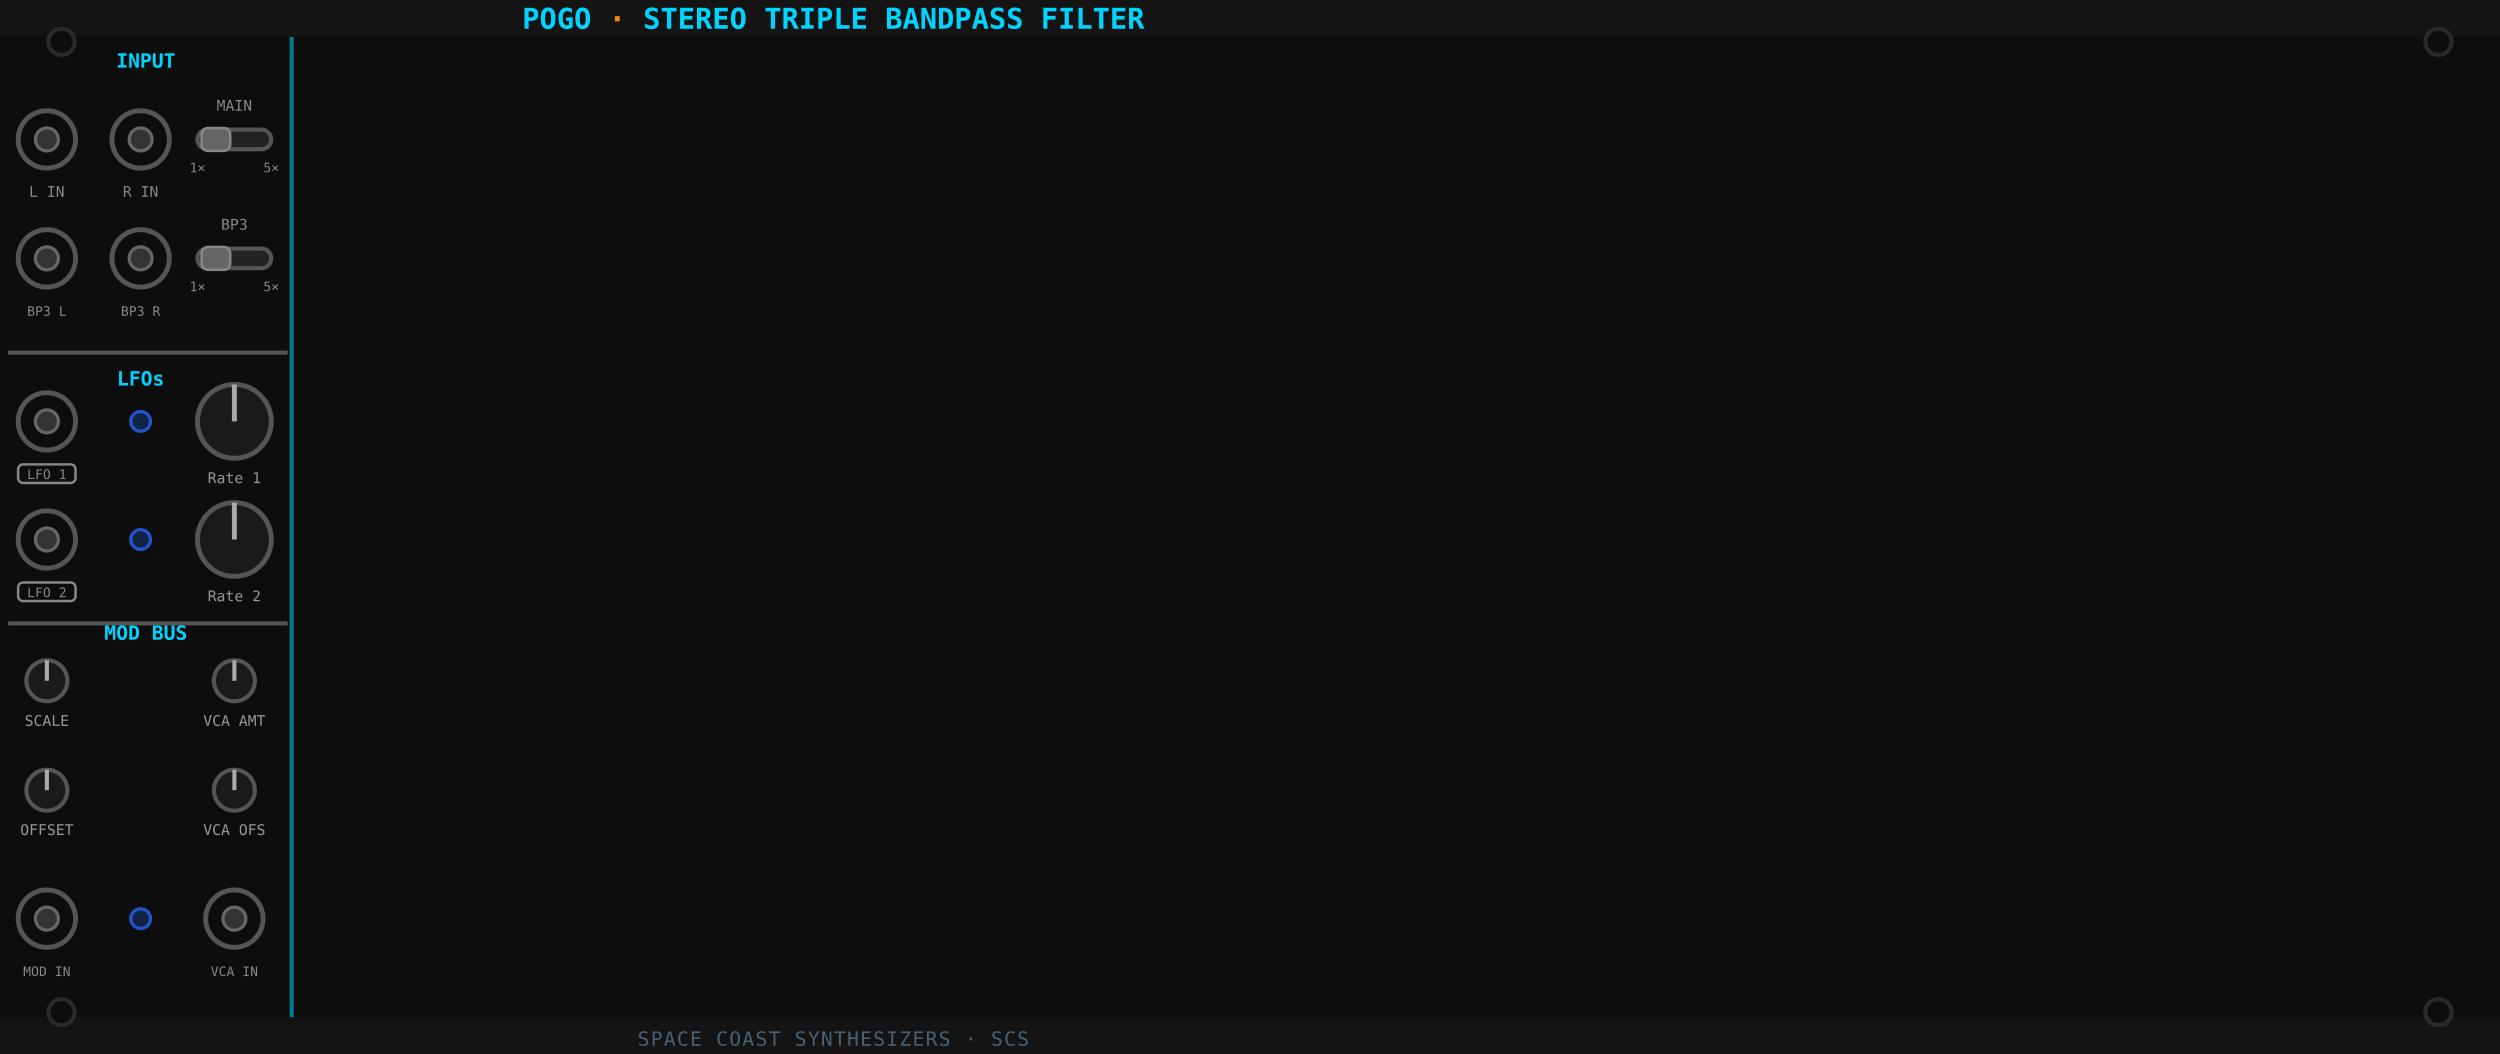
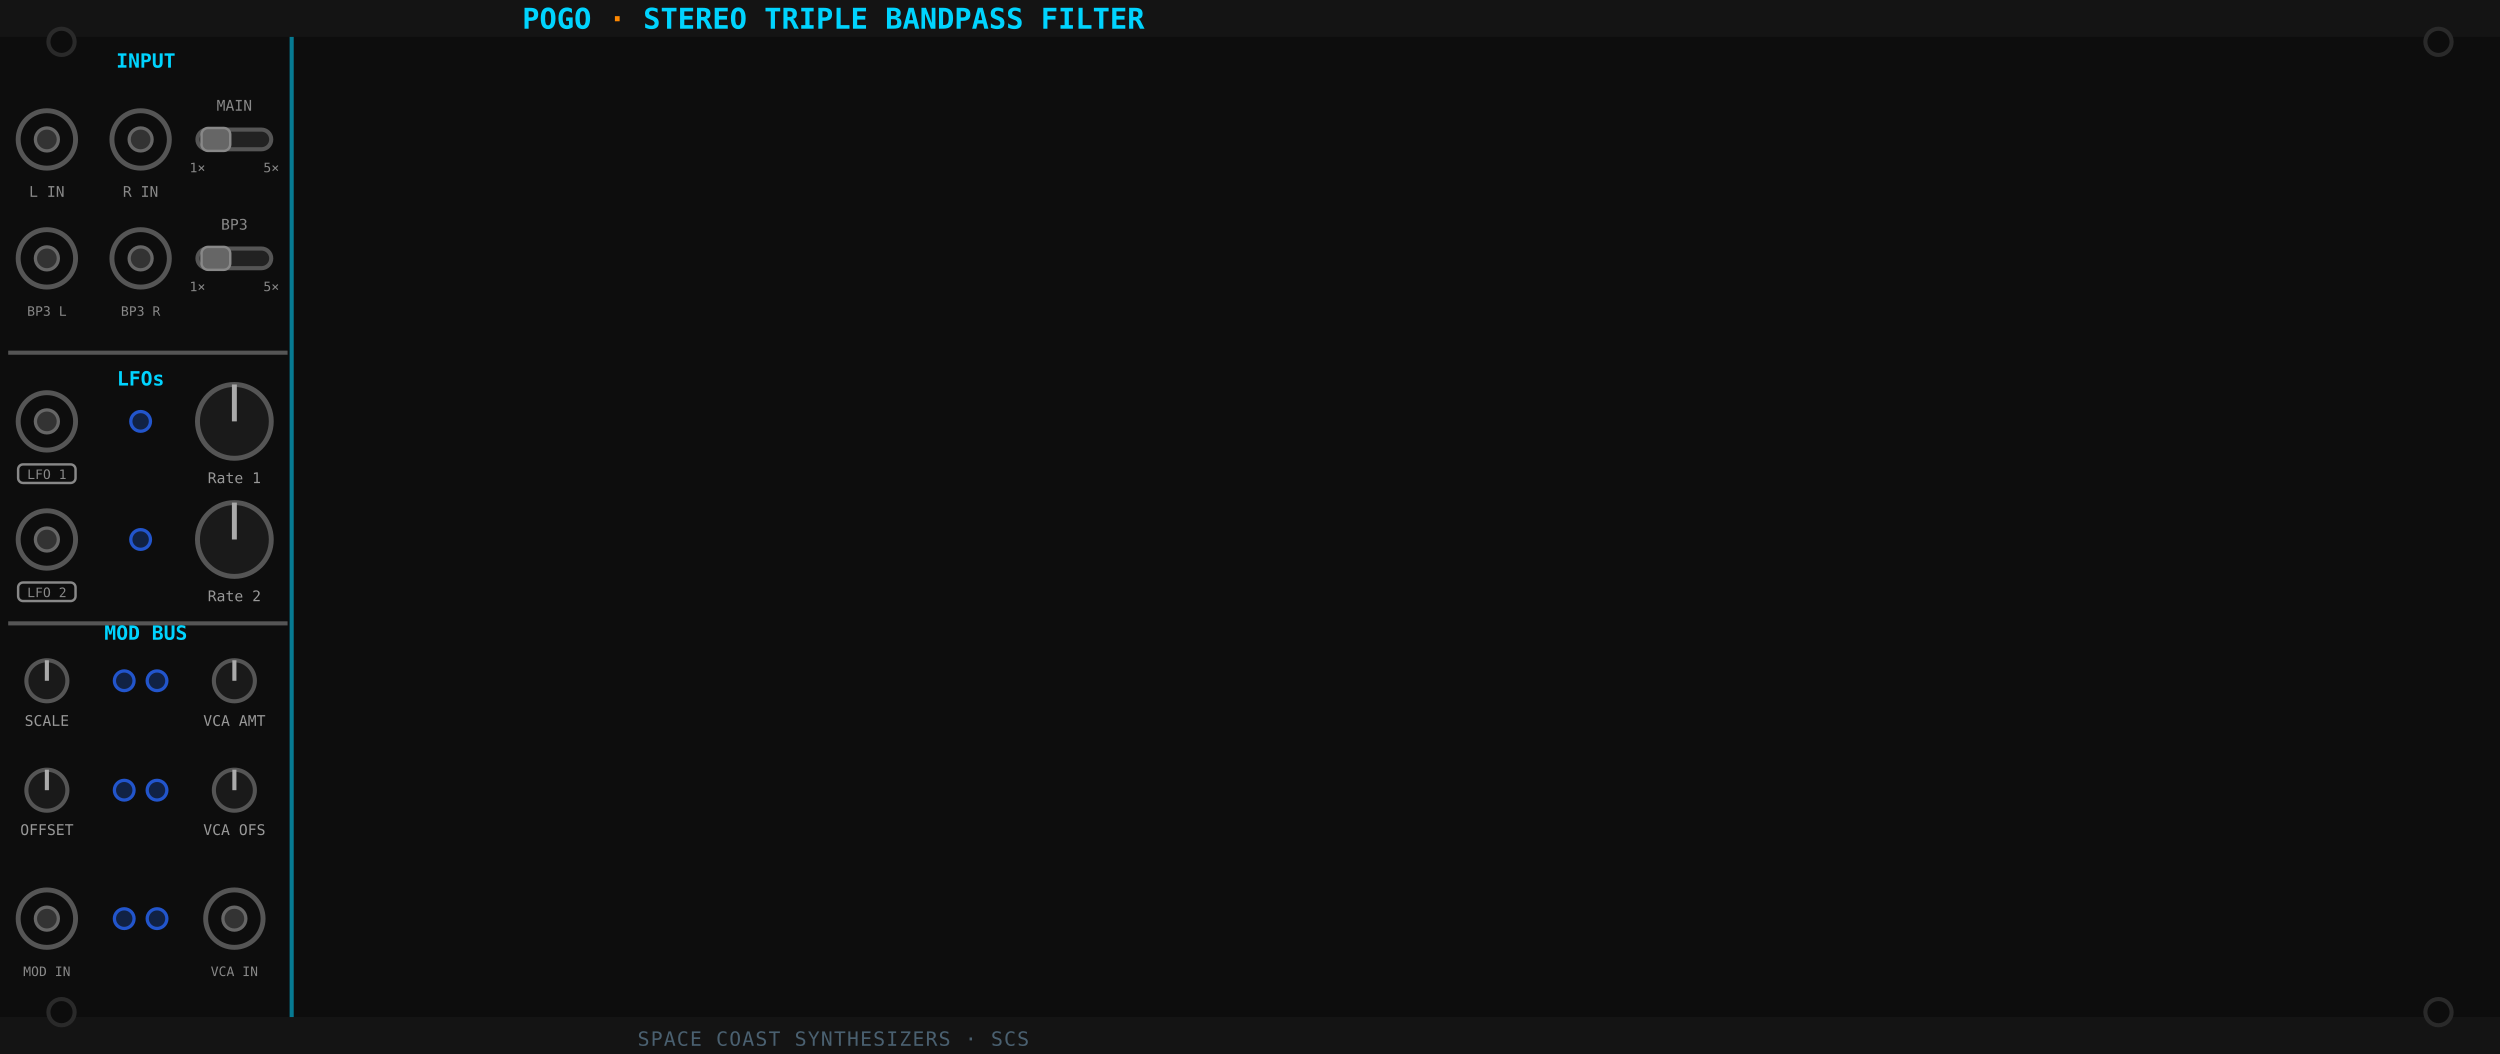
<svg xmlns="http://www.w3.org/2000/svg" width="304.8mm" height="128.5mm" viewBox="0 0 304.80 128.5">
  <rect x="0" y="0" width="304.8" height="128.5" fill="#0d0d0d" />
  <rect x="0" y="0" width="304.8" height="4.5" fill="#141414" />
  <rect x="0" y="124.0" width="304.8" height="4.5" fill="#141414" />
  <circle cx="7.5" cy="5.1" r="1.6" fill="#0d0d0d" stroke="#2a2a2a" stroke-width="0.5" />
  <circle cx="297.3" cy="5.1" r="1.6" fill="#0d0d0d" stroke="#2a2a2a" stroke-width="0.5" />
  <circle cx="7.5" cy="123.4" r="1.6" fill="#0d0d0d" stroke="#2a2a2a" stroke-width="0.5" />
  <circle cx="297.3" cy="123.4" r="1.6" fill="#0d0d0d" stroke="#2a2a2a" stroke-width="0.5" />
  <text x="101.60" y="3.5" fill="#00d4ff" font-family="monospace" font-size="3.5" font-weight="bold" text-anchor="middle">POGO  <tspan fill="#ff8800">·</tspan> STEREO TRIPLE BANDPASS FILTER</text>
  <text x="101.60" y="127.5" fill="#4a6070" font-family="monospace" font-size="2.4" text-anchor="middle" letter-spacing="0.15">SPACE COAST SYNTHESIZERS  ·  SCS</text>
  <line x1="35.56" y1="4.5" x2="35.56" y2="124.0" stroke="#00d4ff" stroke-width="0.5" opacity="0.55" />
  <line x1="1.0" y1="43.0" x2="35.06" y2="43.0" stroke="#555555" stroke-width="0.5" />
  <line x1="1.0" y1="76.0" x2="35.06" y2="76.0" stroke="#555555" stroke-width="0.5" />
  <text x="17.78" y="8.25" fill="#00d4ff" font-family="monospace" font-size="2.4" text-anchor="middle" font-weight="bold">INPUT</text>
  <text x="17.145" y="47.0" fill="#00d4ff" font-family="monospace" font-size="2.4" text-anchor="middle" font-weight="bold">LFOs</text>
  <text x="17.78" y="78.0" fill="#00d4ff" font-family="monospace" font-size="2.4" text-anchor="middle" font-weight="bold">MOD BUS</text>
  <circle cx="5.715" cy="17.0" r="3.5" fill="none" stroke="#555" stroke-width="0.6" />
  <circle cx="5.715" cy="17.0" r="1.4" fill="#333" stroke="#666" stroke-width="0.4" />
  <text x="5.715" y="24.0" fill="#888" font-family="monospace" font-size="1.8" text-anchor="middle">L IN</text>
  <circle cx="17.145" cy="17.0" r="3.5" fill="none" stroke="#555" stroke-width="0.6" />
  <circle cx="17.145" cy="17.0" r="1.4" fill="#333" stroke="#666" stroke-width="0.4" />
  <text x="17.145" y="24.0" fill="#888" font-family="monospace" font-size="1.8" text-anchor="middle">R IN</text>
  <text x="28.575" y="13.5" fill="#888" font-family="monospace" font-size="1.8" text-anchor="middle">MAIN</text>
  <rect x="24.07" y="15.80" width="9" height="2.4" rx="1.2" fill="#222" stroke="#555" stroke-width="0.5" />
  <rect x="24.57" y="15.60" width="3.5" height="2.8" rx="0.8" fill="#666" stroke="#888" stroke-width="0.3" />
  <text x="24.075" y="21.0" fill="#888" font-family="monospace" font-size="1.6" text-anchor="middle">1×</text>
  <text x="33.075" y="21.0" fill="#888" font-family="monospace" font-size="1.6" text-anchor="middle">5×</text>
  <circle cx="5.715" cy="31.5" r="3.5" fill="none" stroke="#555" stroke-width="0.6" />
  <circle cx="5.715" cy="31.5" r="1.4" fill="#333" stroke="#666" stroke-width="0.4" />
  <text x="5.715" y="38.5" fill="#888" font-family="monospace" font-size="1.6" text-anchor="middle">BP3 L</text>
  <circle cx="17.145" cy="31.5" r="3.5" fill="none" stroke="#555" stroke-width="0.6" />
  <circle cx="17.145" cy="31.5" r="1.4" fill="#333" stroke="#666" stroke-width="0.4" />
  <text x="17.145" y="38.5" fill="#888" font-family="monospace" font-size="1.6" text-anchor="middle">BP3 R</text>
  <text x="28.575" y="28.0" fill="#888" font-family="monospace" font-size="1.8" text-anchor="middle">BP3</text>
  <rect x="24.07" y="30.30" width="9" height="2.4" rx="1.2" fill="#222" stroke="#555" stroke-width="0.5" />
  <rect x="24.57" y="30.10" width="3.5" height="2.8" rx="0.8" fill="#666" stroke="#888" stroke-width="0.3" />
  <text x="24.075" y="35.5" fill="#888" font-family="monospace" font-size="1.6" text-anchor="middle">1×</text>
  <text x="33.075" y="35.5" fill="#888" font-family="monospace" font-size="1.6" text-anchor="middle">5×</text>
  <circle cx="5.715" cy="51.375" r="3.5" fill="none" stroke="#555" stroke-width="0.6" />
  <circle cx="5.715" cy="51.375" r="1.4" fill="#333" stroke="#666" stroke-width="0.4" />
  <rect x="2.21" y="56.62" width="7.0" height="2.26" rx="0.6" fill="none" stroke="#888" stroke-width="0.3" />
  <text x="5.715" y="58.4" fill="#888" font-family="monospace" font-size="1.6" text-anchor="middle">LFO 1</text>
  <circle cx="17.145" cy="51.375" r="1.2" fill="#112244" stroke="#2255cc" stroke-width="0.4" />
  <circle cx="28.575" cy="51.375" r="4.5" fill="#1a1a1a" stroke="#555" stroke-width="0.6" />
  <line x1="28.575" y1="51.375" x2="28.575" y2="46.875" stroke="#aaa" stroke-width="0.6" />
  <text x="28.575" y="58.9" fill="#999" font-family="monospace" font-size="1.8" text-anchor="middle">Rate 1</text>
  <circle cx="5.715" cy="65.775" r="3.5" fill="none" stroke="#555" stroke-width="0.6" />
  <circle cx="5.715" cy="65.775" r="1.4" fill="#333" stroke="#666" stroke-width="0.4" />
  <rect x="2.21" y="71.02" width="7.0" height="2.26" rx="0.6" fill="none" stroke="#888" stroke-width="0.3" />
  <text x="5.715" y="72.8" fill="#888" font-family="monospace" font-size="1.6" text-anchor="middle">LFO 2</text>
  <circle cx="17.145" cy="65.775" r="1.2" fill="#112244" stroke="#2255cc" stroke-width="0.4" />
  <circle cx="28.575" cy="65.775" r="4.5" fill="#1a1a1a" stroke="#555" stroke-width="0.6" />
  <line x1="28.575" y1="65.775" x2="28.575" y2="61.275" stroke="#aaa" stroke-width="0.6" />
  <text x="28.575" y="73.3" fill="#999" font-family="monospace" font-size="1.8" text-anchor="middle">Rate 2</text>
  <circle cx="5.715" cy="83.0" r="2.5" fill="#1a1a1a" stroke="#555" stroke-width="0.5" />
  <line x1="5.715" y1="83.0" x2="5.715" y2="80.5" stroke="#aaa" stroke-width="0.5" />
  <text x="5.715" y="88.5" fill="#999" font-family="monospace" font-size="1.8" text-anchor="middle">SCALE</text>
  <circle cx="28.575" cy="83.0" r="2.5" fill="#1a1a1a" stroke="#555" stroke-width="0.5" />
  <line x1="28.575" y1="83.0" x2="28.575" y2="80.5" stroke="#aaa" stroke-width="0.5" />
  <text x="28.575" y="88.5" fill="#999" font-family="monospace" font-size="1.8" text-anchor="middle">VCA AMT</text>
+   <circle cx="15.145" cy="83.0" r="1.2" fill="#112244" stroke="#2255cc" stroke-width="0.4" />
+   <circle cx="19.145" cy="83.0" r="1.2" fill="#112244" stroke="#2255cc" stroke-width="0.4" />
  <circle cx="5.715" cy="96.34" r="2.5" fill="#1a1a1a" stroke="#555" stroke-width="0.5" />
  <line x1="5.715" y1="96.34" x2="5.715" y2="93.84" stroke="#aaa" stroke-width="0.5" />
  <text x="5.715" y="101.8" fill="#999" font-family="monospace" font-size="1.8" text-anchor="middle">OFFSET</text>
  <circle cx="28.575" cy="96.34" r="2.5" fill="#1a1a1a" stroke="#555" stroke-width="0.5" />
  <line x1="28.575" y1="96.34" x2="28.575" y2="93.84" stroke="#aaa" stroke-width="0.5" />
  <text x="28.575" y="101.8" fill="#999" font-family="monospace" font-size="1.8" text-anchor="middle">VCA OFS</text>
+   <circle cx="15.145" cy="96.34" r="1.2" fill="#112244" stroke="#2255cc" stroke-width="0.4" />
+   <circle cx="19.145" cy="96.34" r="1.2" fill="#112244" stroke="#2255cc" stroke-width="0.4" />
  <circle cx="5.715" cy="112.0" r="3.5" fill="none" stroke="#555" stroke-width="0.6" />
  <circle cx="5.715" cy="112.0" r="1.4" fill="#333" stroke="#666" stroke-width="0.4" />
  <text x="5.715" y="119.0" fill="#888" font-family="monospace" font-size="1.6" text-anchor="middle">MOD IN</text>
-   <circle cx="17.145" cy="112.0" r="1.2" fill="#112244" stroke="#2255cc" stroke-width="0.4" />
+   <circle cx="15.145" cy="112.0" r="1.2" fill="#112244" stroke="#2255cc" stroke-width="0.4" />
+   <circle cx="19.145" cy="112.0" r="1.2" fill="#112244" stroke="#2255cc" stroke-width="0.4" />
  <circle cx="28.575" cy="112.0" r="3.5" fill="none" stroke="#555" stroke-width="0.6" />
  <circle cx="28.575" cy="112.0" r="1.4" fill="#333" stroke="#666" stroke-width="0.4" />
  <text x="28.575" y="119.0" fill="#888" font-family="monospace" font-size="1.6" text-anchor="middle">VCA IN</text>
</svg>
